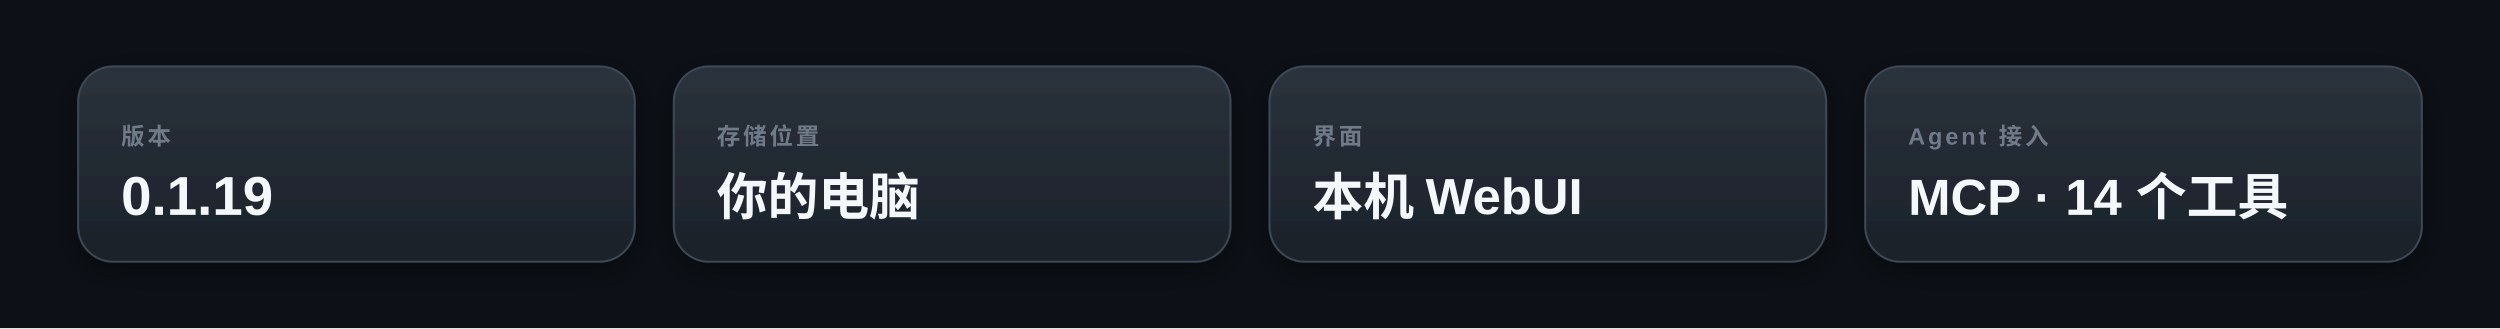
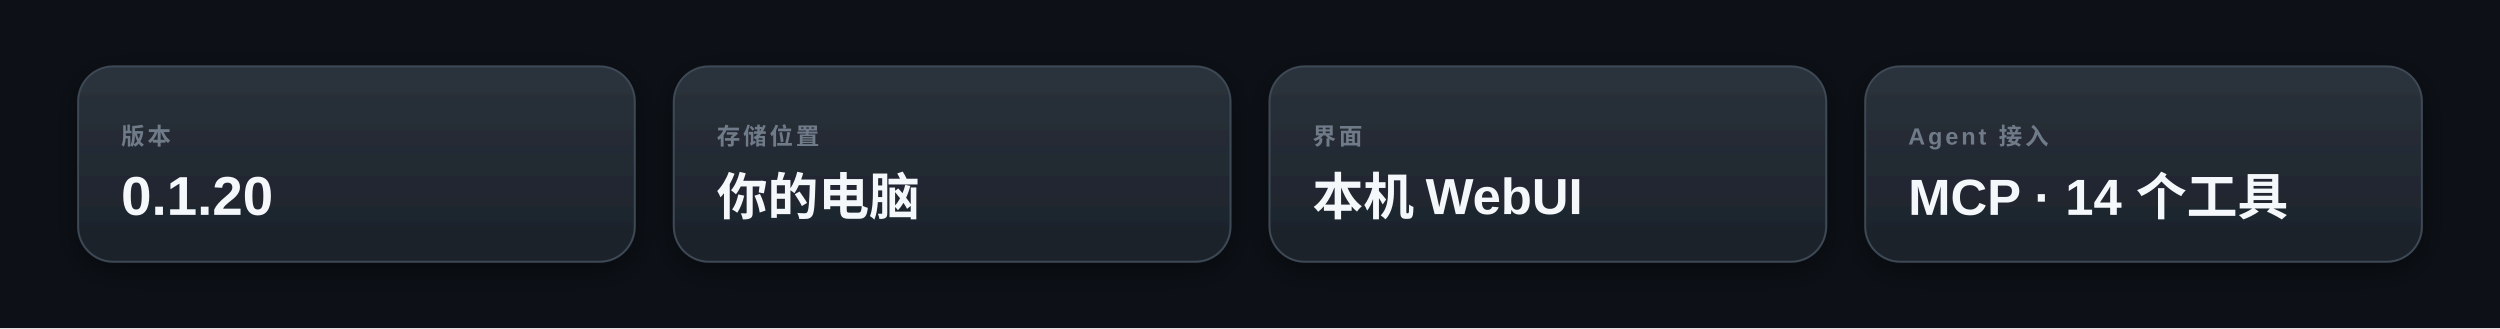
- <svg xmlns="http://www.w3.org/2000/svg" viewBox="0 0 1280 168" width="1280" height="168" role="img" aria-label="速览：版本 0.1.19，存储在你的电脑上，本机 WebUI 界面，MCP 提供14 个工具。">
+ <svg xmlns="http://www.w3.org/2000/svg" viewBox="0 0 1280 168" width="1280" height="168" role="img" aria-label="速览：版本 0.1.20，存储在你的电脑上，本机 WebUI 界面，MCP 提供14 个工具。">
  <defs>
    <radialGradient id="halo" cx="50%" cy="50%" r="50%">
      <stop offset="0" stop-color="#FF7A70" stop-opacity=".55" />
      <stop offset=".45" stop-color="#FF7A70" stop-opacity=".18" />
      <stop offset="1" stop-color="#FF7A70" stop-opacity="0" />
    </radialGradient>
    <linearGradient id="cardGrad" x1="0" y1="0" x2="0" y2="1">
      <stop offset="0" stop-color="#2B323C" />
      <stop offset="1" stop-color="#1B2129" />
    </linearGradient>
    <linearGradient id="cardAltGrad" x1="0" y1="0" x2="0" y2="1">
      <stop offset="0" stop-color="#39424F" />
      <stop offset="1" stop-color="#262E38" />
    </linearGradient>
    <filter id="soft" x="-30%" y="-30%" width="160%" height="180%">
      <feDropShadow dx="0" dy="8" stdDeviation="14" flood-color="rgba(1,4,9,.62)" flood-opacity="1" />
    </filter>
    <filter id="softSm" x="-30%" y="-30%" width="160%" height="180%">
      <feDropShadow dx="0" dy="4" stdDeviation="7" flood-color="rgba(1,4,9,.62)" flood-opacity=".8" />
    </filter>
  </defs>
  <style>
  .s{font-family:-apple-system, BlinkMacSystemFont, 'Segoe UI Variable Display', 'Segoe UI', 'Helvetica Neue', Arial, 'Microsoft YaHei', 'PingFang SC', 'Hiragino Sans GB', 'Noto Sans CJK SC', sans-serif}
  .m{font-family:ui-monospace, SFMono-Regular, 'SF Mono', Menlo, Consolas, 'Liberation Mono', 'Microsoft YaHei', monospace}
  .rise{opacity:0;animation:rise .9s cubic-bezier(.16,.84,.32,1) both}
  @keyframes rise{from{opacity:0;transform:translateY(14px);filter:blur(6px)}to{opacity:1;transform:none;filter:blur(0)}}
  @keyframes breathe{0%,100%{opacity:.45;transform:scale(.96)}50%{opacity:.9;transform:scale(1.05)}}
  @keyframes breathe2{
    0%{opacity:.05;transform:scale(.93);animation-timing-function:cubic-bezier(.66,0,.34,1)}
    18%{opacity:.12;transform:scale(1.03);animation-timing-function:cubic-bezier(.37,0,.63,1)}
    34%{opacity:.07;transform:scale(.99);animation-timing-function:cubic-bezier(.45,0,.55,1)}
    57%{opacity:.15;transform:scale(1.085);animation-timing-function:cubic-bezier(.3,0,.7,1)}
    72%{opacity:.088;transform:scale(1.008);animation-timing-function:cubic-bezier(.6,0,.4,1)}
    88%{opacity:.126;transform:scale(1.052);animation-timing-function:cubic-bezier(.5,0,.5,1)}
    100%{opacity:.05;transform:scale(.93)}
  }
  @keyframes twinkle{0%,100%{opacity:.12}50%{opacity:.5}}
  .tw{animation:twinkle 9s ease-in-out infinite}
  .snr{animation:snr 5.4s cubic-bezier(.16,.84,.32,1) infinite;transform-box:fill-box;transform-origin:center}
  @keyframes snr{0%{transform:scale(.5);opacity:.55}65%{opacity:0}100%{transform:scale(1.6);opacity:0}}
  .swp{animation-timing-function:cubic-bezier(.83,0,.17,1);animation-iteration-count:infinite;opacity:0}
  .march{animation:march 1.65s linear infinite}
  .dp{animation:dotpulse 2.6s ease-in-out infinite}
  @keyframes dotpulse{0%,100%{opacity:.42}50%{opacity:1}}
  @keyframes march{to{stroke-dashoffset:-24}}
  .scan{animation:scan 4s cubic-bezier(.83,0,.17,1) infinite;opacity:0}
  @keyframes scan{0%{transform:translateX(0);opacity:0}8%{opacity:1}88%{opacity:1}100%{transform:translateX(1140px);opacity:0}}
  @media (prefers-reduced-motion: reduce){
    .rise{animation:none!important;opacity:1!important;filter:none!important;transform:none!important}
    .tw{animation:none!important;opacity:.55!important}
    .snr,.swp,.scan{animation:none!important;opacity:0!important}
    .march{animation:none!important}
    .dp{animation:none!important;opacity:1!important}
  }@keyframes swp{0%{transform:translateX(0);opacity:0}18%{opacity:1}82%{opacity:1}100%{transform:translateX(197px);opacity:0}}</style>
  <rect width="1280" height="168" fill="#0D1117" />
  <g filter="url(#softSm)">
    <rect x="40" y="34" width="285" height="100" rx="18" fill="url(#cardGrad)" stroke="#3E4855" stroke-width="1" />
  </g>
  <text x="62" y="74" font-size="12" font-weight="700" fill="#6F7B89" letter-spacing="1.5" class="s">版本</text>
-   <text x="62" y="110" font-size="28" font-weight="600" fill="#F5F8FB" class="s">0.1.19</text>
+   <text x="62" y="110" font-size="28" font-weight="600" fill="#F5F8FB" class="s">0.1.20</text>
  <g filter="url(#softSm)">
    <rect x="345" y="34" width="285" height="100" rx="18" fill="url(#cardGrad)" stroke="#3E4855" stroke-width="1" />
  </g>
  <text x="367" y="74" font-size="12" font-weight="700" fill="#6F7B89" letter-spacing="1.5" class="s">存储位置</text>
  <text x="367" y="110" font-size="26" font-weight="600" fill="#F5F8FB" class="s">你的电脑</text>
  <g filter="url(#softSm)">
    <rect x="650" y="34" width="285" height="100" rx="18" fill="url(#cardGrad)" stroke="#3E4855" stroke-width="1" />
  </g>
  <text x="672" y="74" font-size="12" font-weight="700" fill="#6F7B89" letter-spacing="1.5" class="s">界面</text>
  <text x="672" y="110" font-size="26" font-weight="600" fill="#F5F8FB" class="s">本机 WebUI</text>
  <g filter="url(#softSm)">
    <rect x="955" y="34" width="285" height="100" rx="18" fill="url(#cardGrad)" stroke="#3E4855" stroke-width="1" />
  </g>
  <text x="977" y="74" font-size="12" font-weight="700" fill="#6F7B89" letter-spacing="1.5" class="s">Agent 接入</text>
  <text x="977" y="110" font-size="26" font-weight="600" fill="#F5F8FB" class="s">MCP · 14 个工具</text>
</svg>
